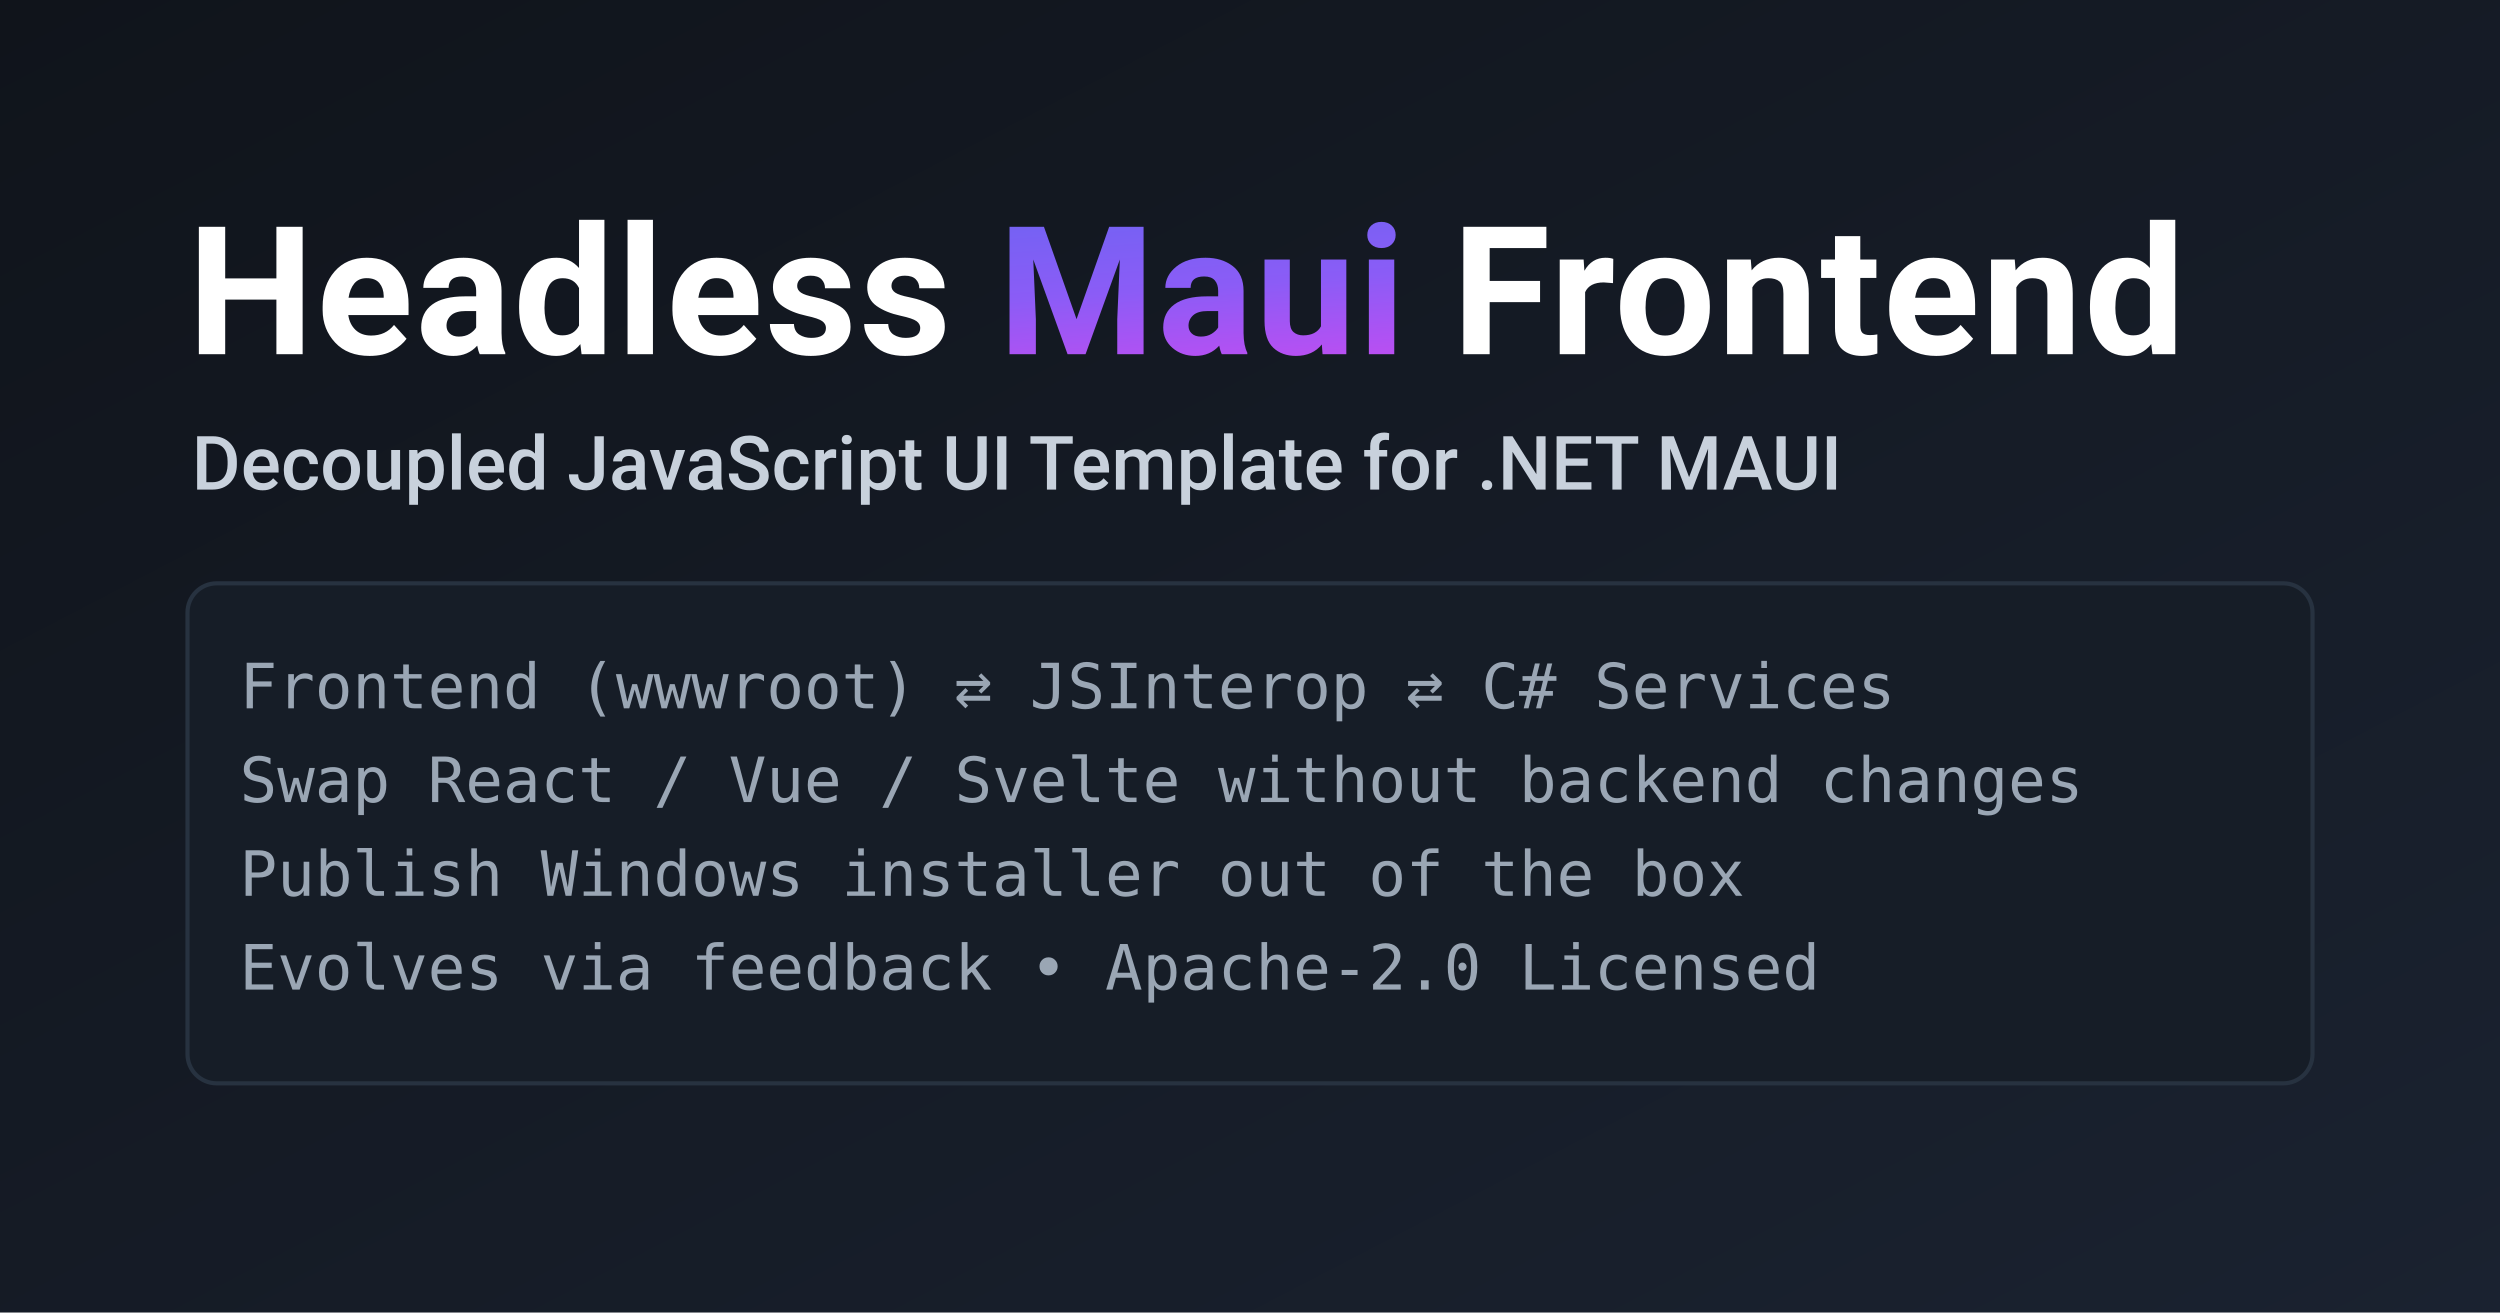
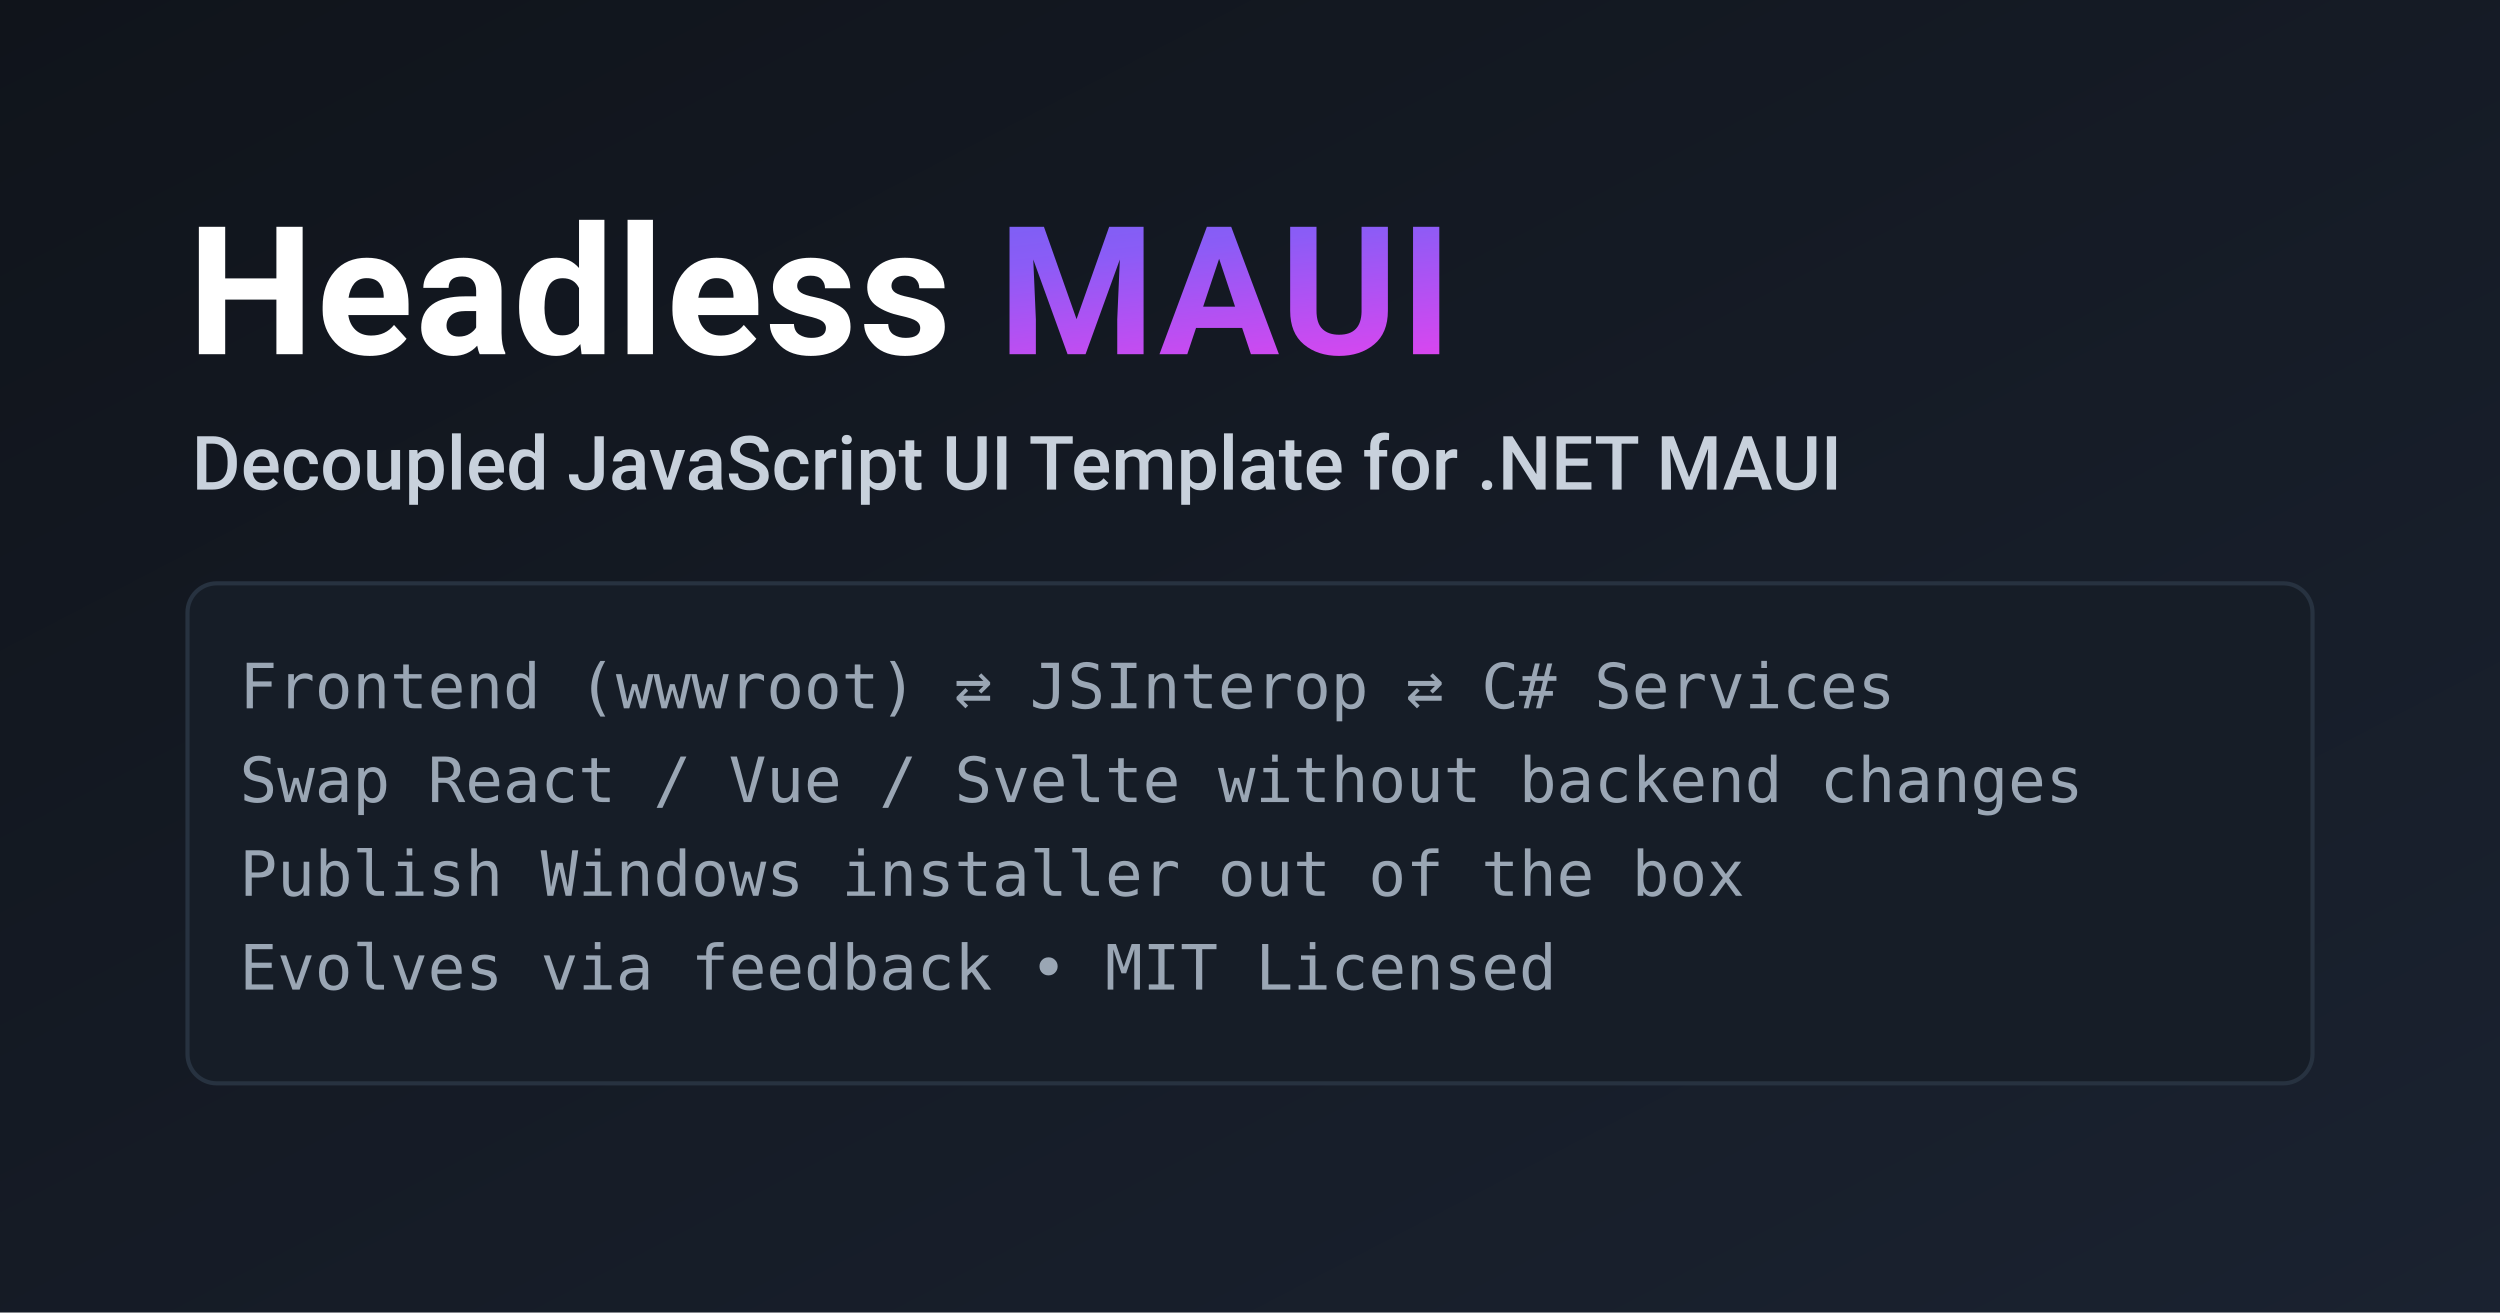
<svg xmlns="http://www.w3.org/2000/svg" width="1200" height="630" viewBox="0 0 1200 630">
  <defs>
    <linearGradient id="bg" x1="0" x2="1" y1="0" y2="1">
      <stop stop-color="#10141b" />
      <stop offset="1" stop-color="#1a2230" />
    </linearGradient>
    <linearGradient id="grad" x1="0" x2="1" y1="0" y2="1">
      <stop stop-color="#6366f1" />
      <stop offset="0.5" stop-color="#8b5cf6" />
      <stop offset="1" stop-color="#d946ef" />
    </linearGradient>
    <style>
    .title{font:700 86px system-ui,Segoe UI,Roboto,Helvetica Neue,Arial,sans-serif;fill:#fff;letter-spacing:1px}
    .accent{fill:url(#grad)}
    .tag{font:500 36px system-ui,Segoe UI,Roboto,Helvetica Neue,Arial,sans-serif;fill:#c8d1dc}
    .mono{font:400 30px 'JetBrains Mono',Consolas,monaco,monospace;fill:#9aa6b4}
    .box{fill:#161d27;stroke:#273240;stroke-width:2;rx:14}
  </style>
  </defs>
  <rect width="1200" height="630" fill="url(#bg)" />
-   <text x="90" y="170" class="title">Headless <tspan class="accent">Maui</tspan> Frontend</text>
+   <text x="90" y="170" class="title">Headless <tspan class="accent">MAUI</tspan>
+   </text>
  <text x="92" y="235" class="tag">Decoupled JavaScript UI Template for .NET MAUI</text>
  <rect x="90" y="280" width="1020" height="240" class="box" />
  <text x="115" y="340" class="mono">Frontend (wwwroot)  ⇄  JSInterop  ⇄  C# Services</text>
  <text x="115" y="385" class="mono">Swap React / Vue / Svelte without backend changes</text>
  <text x="115" y="430" class="mono">Publish Windows installer out of the box</text>
-   <text x="115" y="475" class="mono">Evolves via feedback • Apache-2.0 Licensed</text>
+   <text x="115" y="475" class="mono">Evolves via feedback • MIT Licensed</text>
</svg>
